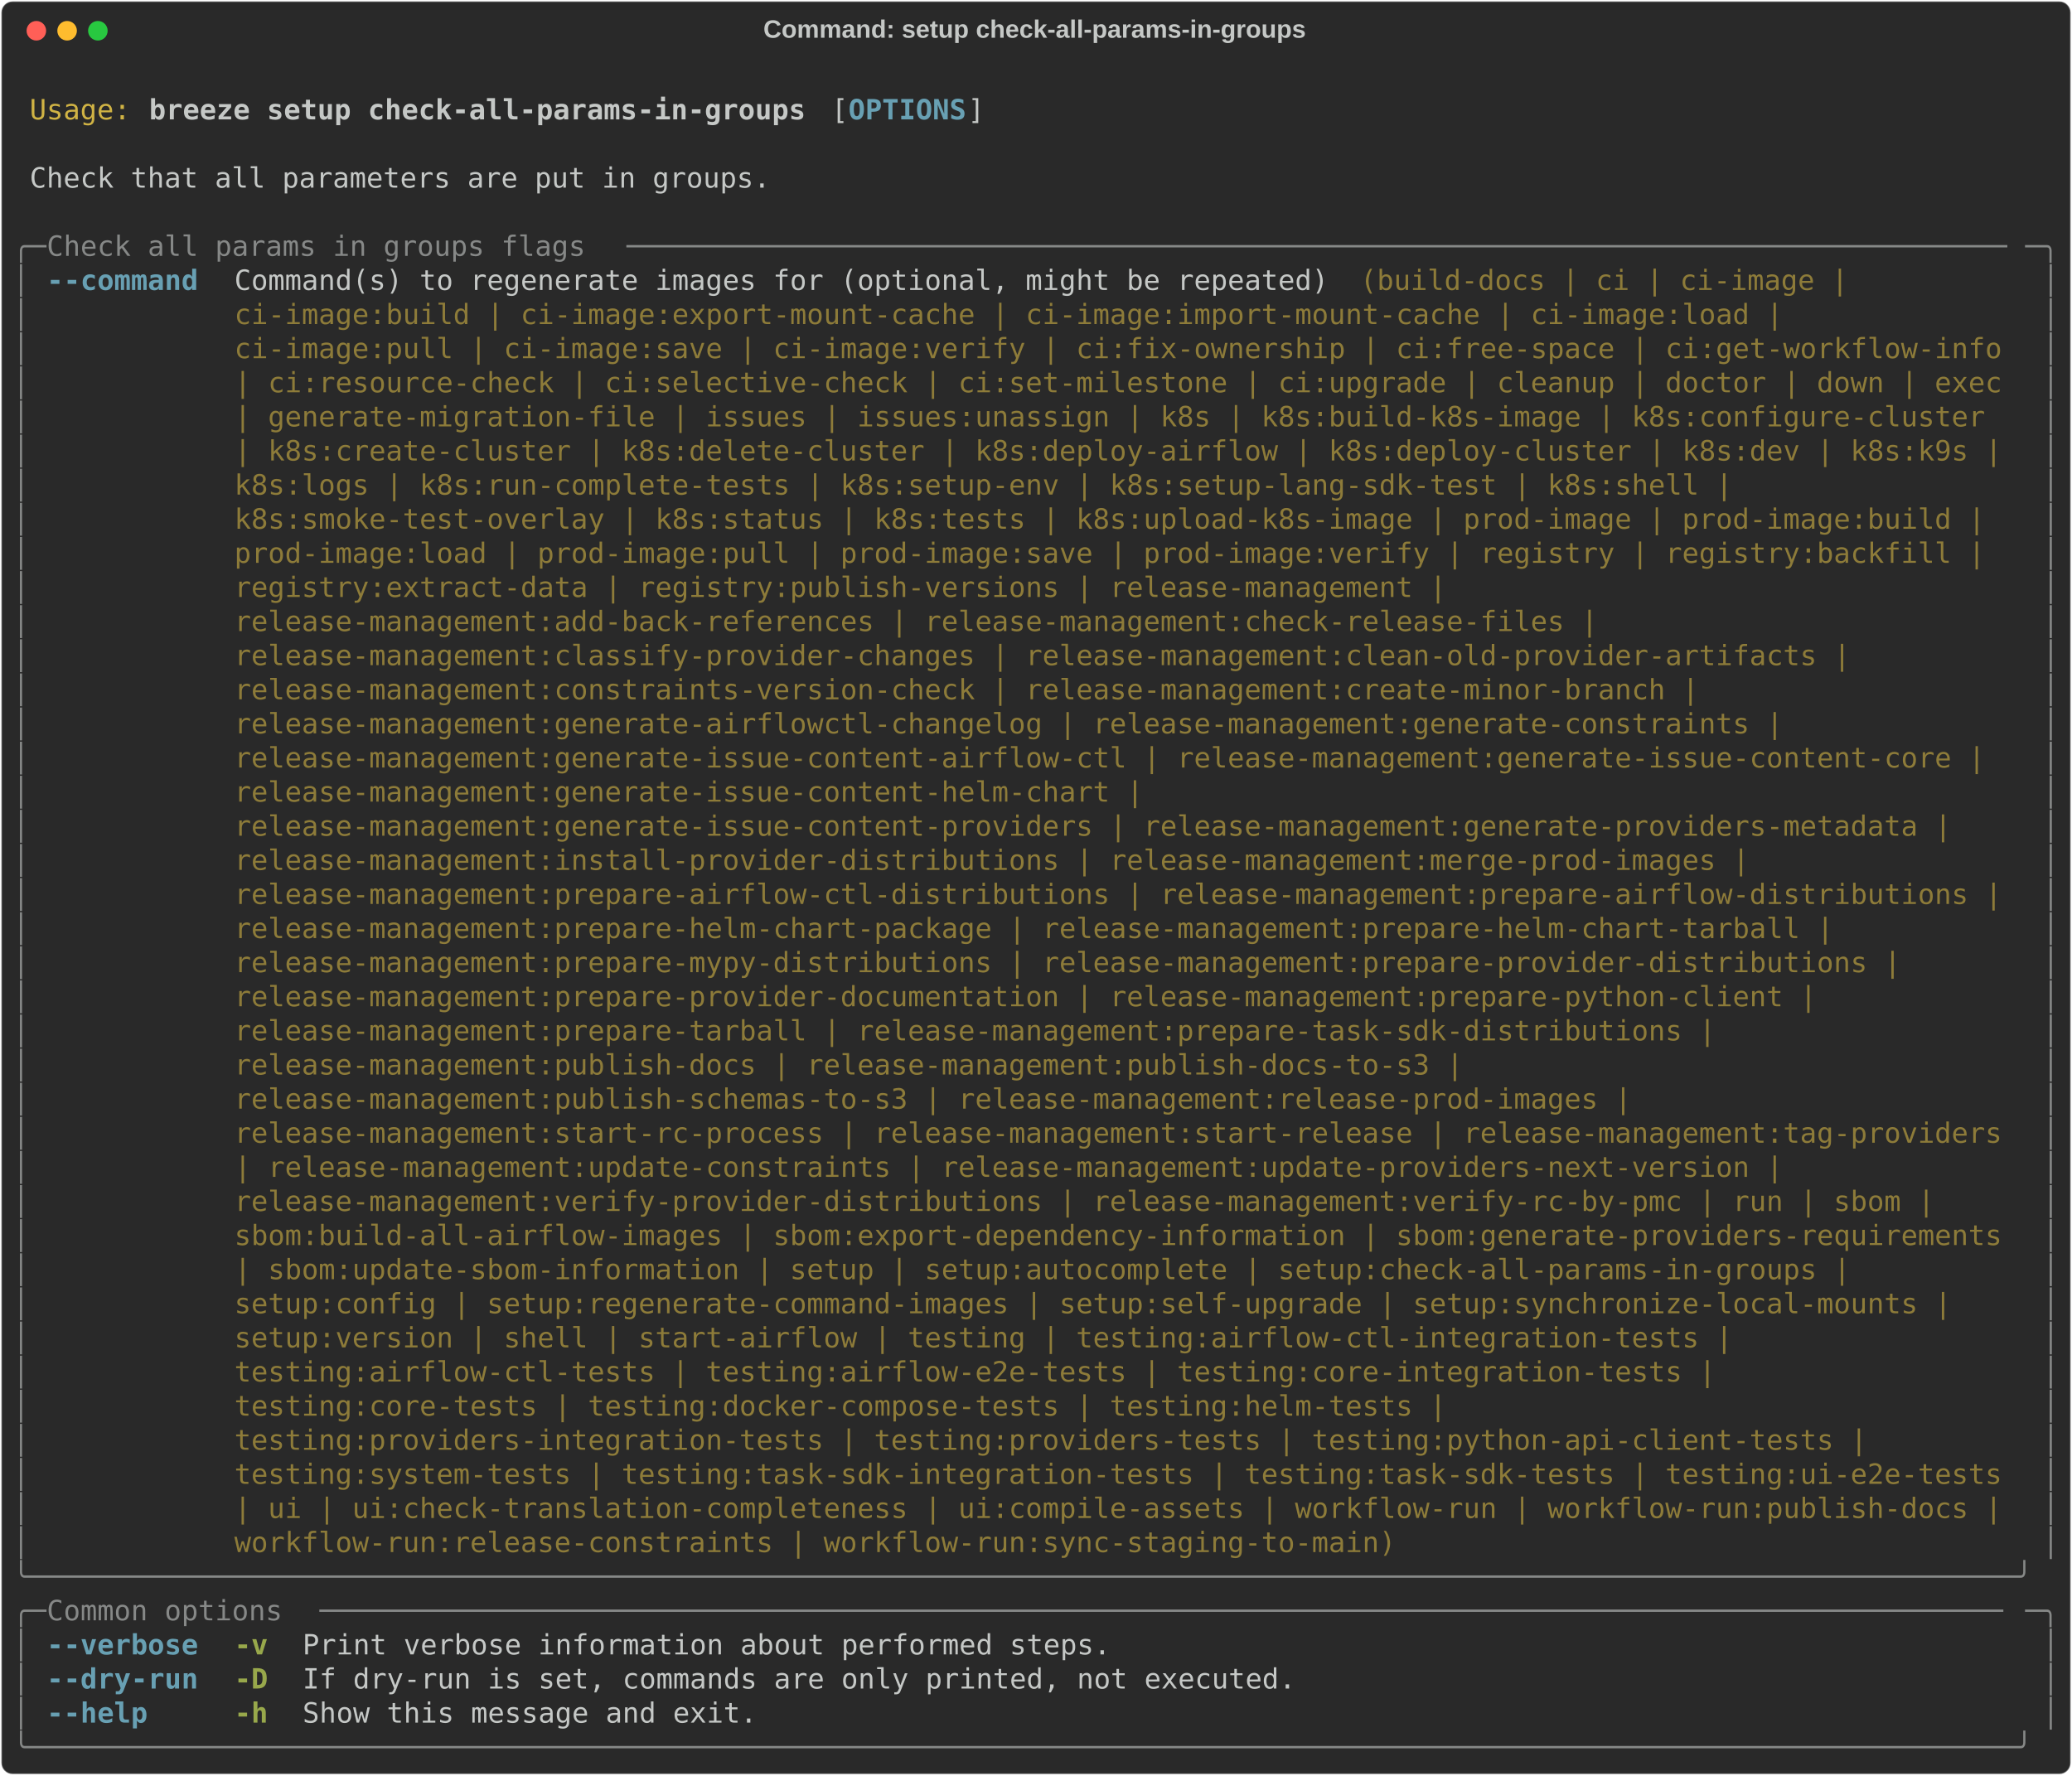
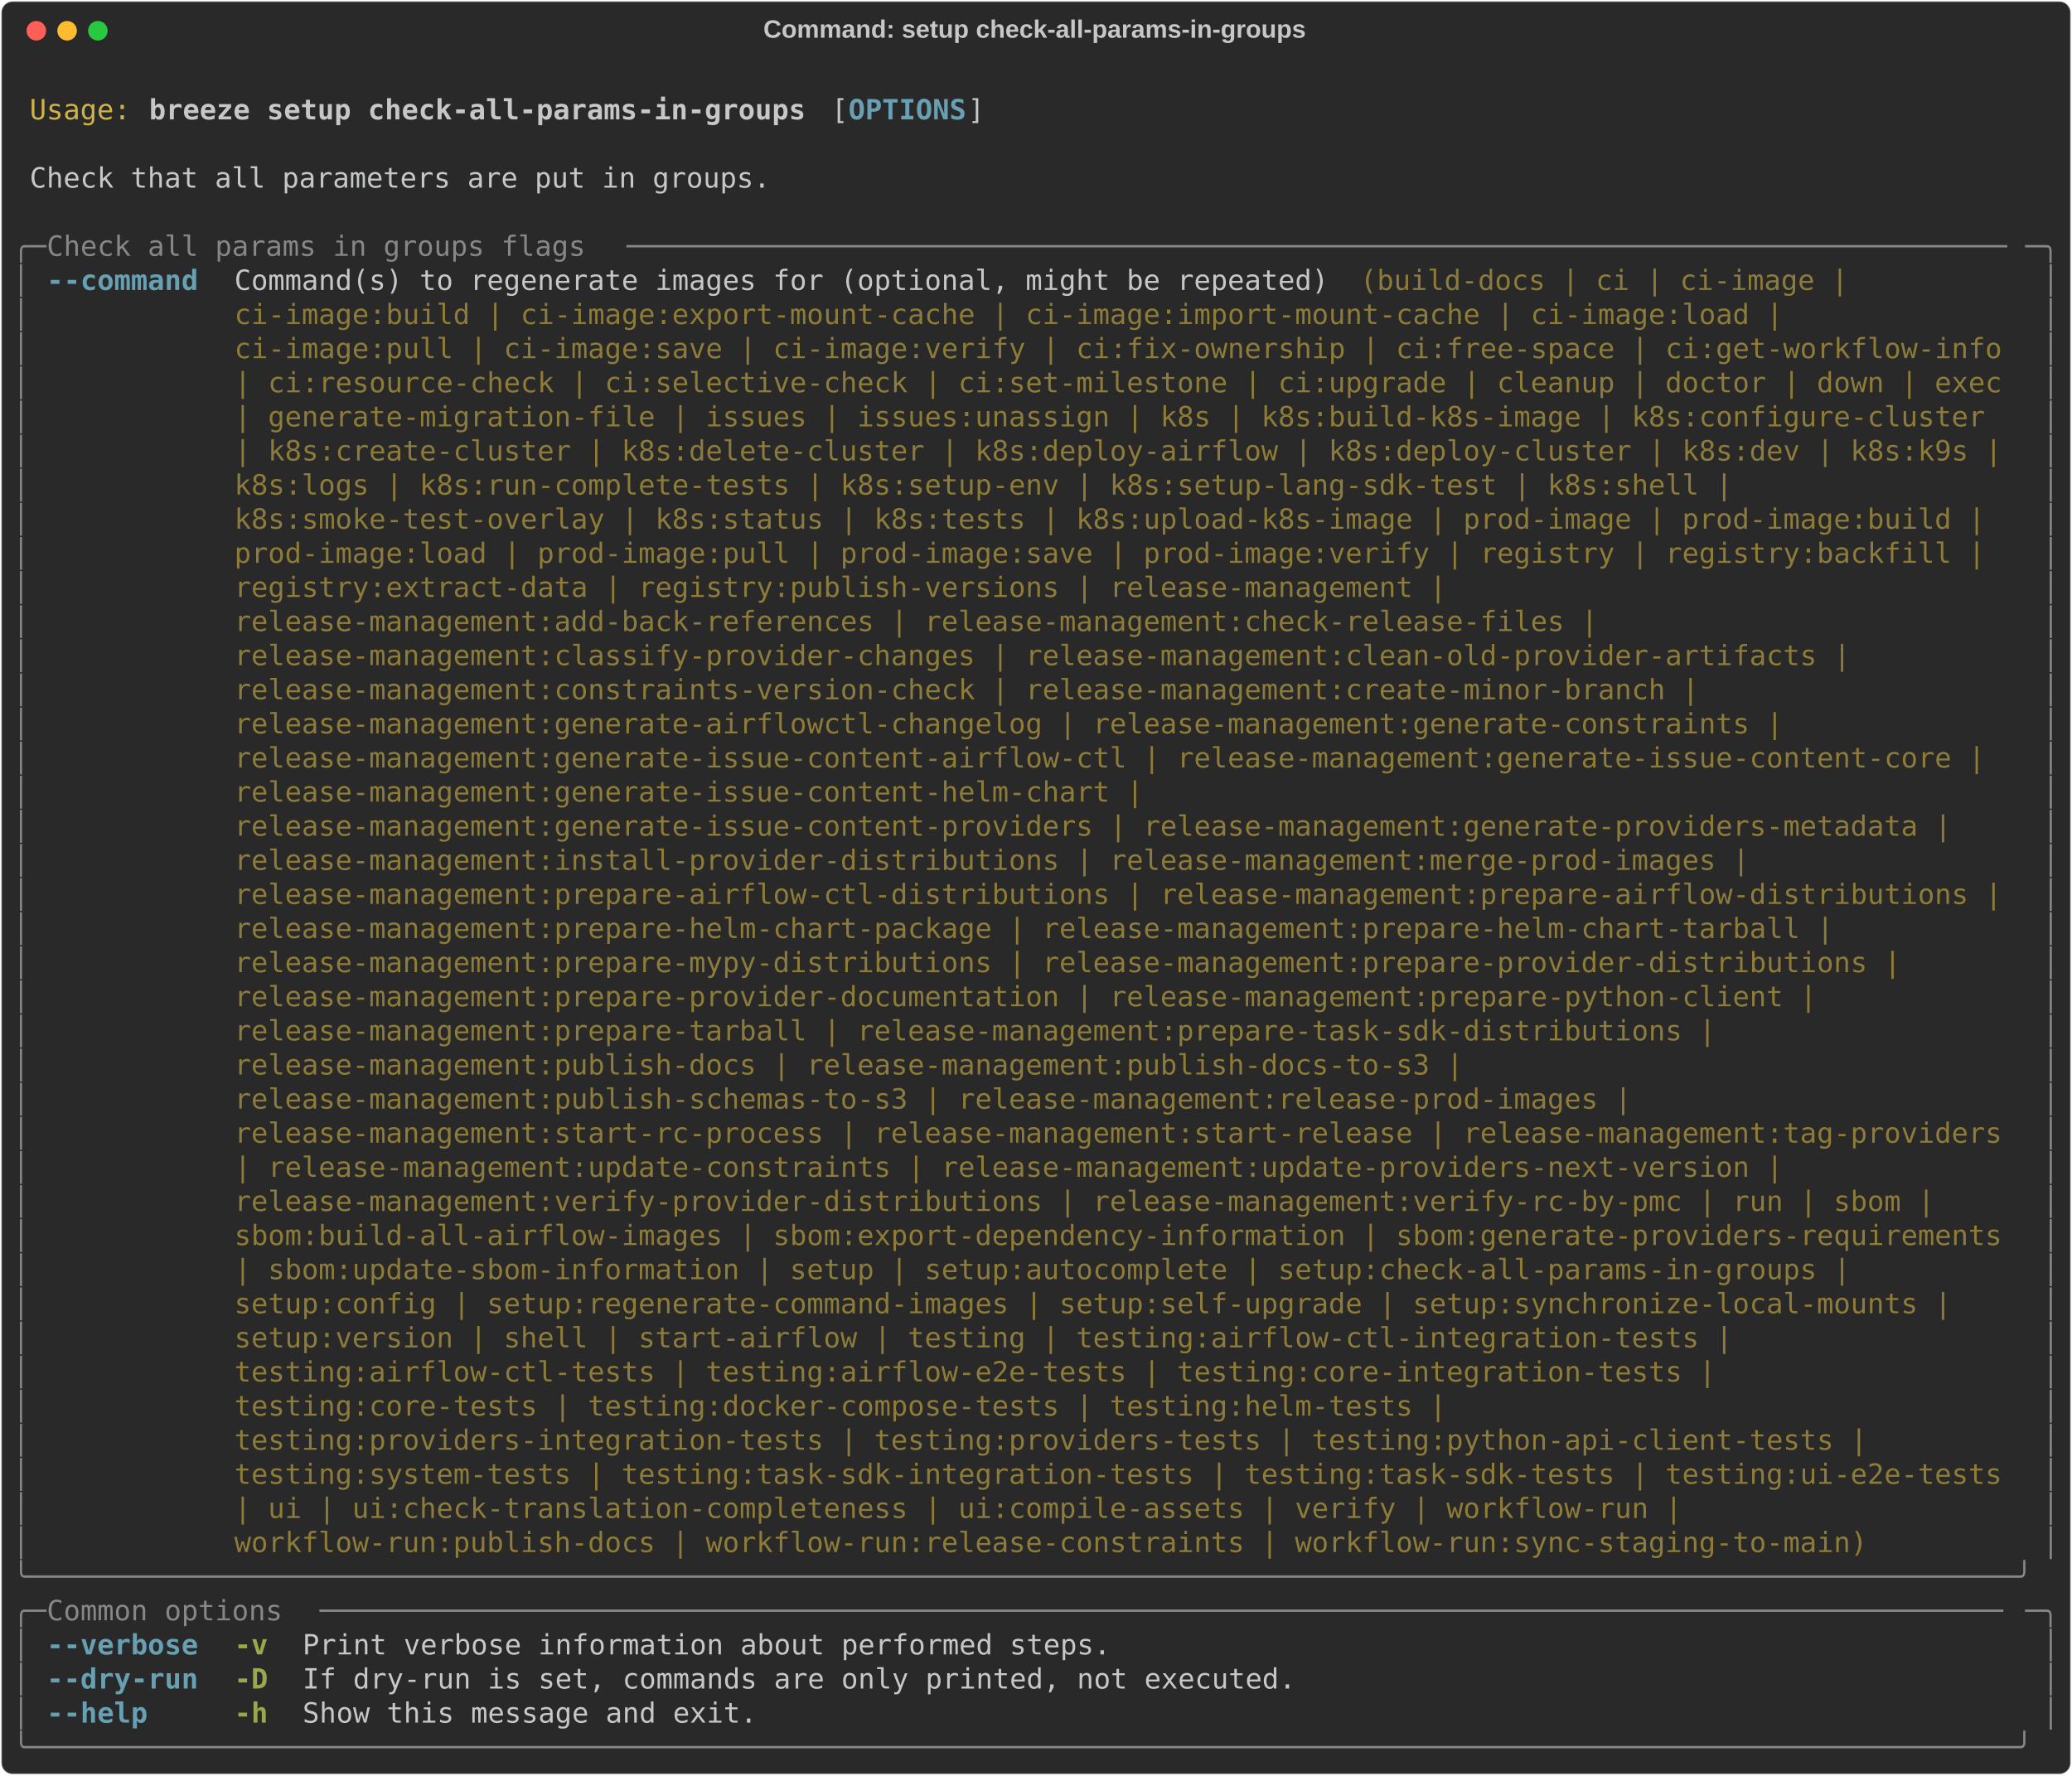
<svg xmlns="http://www.w3.org/2000/svg" class="rich-terminal" viewBox="0 0 1482 1270.0">
  <style>

    @font-face {
        font-family: "Fira Code";
        src: local("FiraCode-Regular"),
                url("https://cdnjs.cloudflare.com/ajax/libs/firacode/6.2.0/woff2/FiraCode-Regular.woff2") format("woff2"),
                url("https://cdnjs.cloudflare.com/ajax/libs/firacode/6.2.0/woff/FiraCode-Regular.woff") format("woff");
        font-style: normal;
        font-weight: 400;
    }
    @font-face {
        font-family: "Fira Code";
        src: local("FiraCode-Bold"),
                url("https://cdnjs.cloudflare.com/ajax/libs/firacode/6.2.0/woff2/FiraCode-Bold.woff2") format("woff2"),
                url("https://cdnjs.cloudflare.com/ajax/libs/firacode/6.2.0/woff/FiraCode-Bold.woff") format("woff");
        font-style: bold;
        font-weight: 700;
    }

    .breeze-setup-check-all-params-in-groups-matrix {
        font-family: Fira Code, monospace;
        font-size: 20px;
        line-height: 24.4px;
        font-variant-east-asian: full-width;
    }

    .breeze-setup-check-all-params-in-groups-title {
        font-size: 18px;
        font-weight: bold;
        font-family: arial;
    }

    .breeze-setup-check-all-params-in-groups-r1 { fill: #c5c8c6 }
.breeze-setup-check-all-params-in-groups-r2 { fill: #d0b344 }
.breeze-setup-check-all-params-in-groups-r3 { fill: #c5c8c6;font-weight: bold }
.breeze-setup-check-all-params-in-groups-r4 { fill: #68a0b3;font-weight: bold }
.breeze-setup-check-all-params-in-groups-r5 { fill: #868887 }
.breeze-setup-check-all-params-in-groups-r6 { fill: #8d7b39 }
.breeze-setup-check-all-params-in-groups-r7 { fill: #98a84b;font-weight: bold }
    </style>
  <defs>
    <clipPath id="breeze-setup-check-all-params-in-groups-clip-terminal">
      <rect x="0" y="0" width="1463.0" height="1219.0" />
    </clipPath>
    <clipPath id="breeze-setup-check-all-params-in-groups-line-0">
      <rect x="0" y="1.5" width="1464" height="24.65" />
    </clipPath>
    <clipPath id="breeze-setup-check-all-params-in-groups-line-1">
      <rect x="0" y="25.9" width="1464" height="24.65" />
    </clipPath>
    <clipPath id="breeze-setup-check-all-params-in-groups-line-2">
      <rect x="0" y="50.3" width="1464" height="24.65" />
    </clipPath>
    <clipPath id="breeze-setup-check-all-params-in-groups-line-3">
      <rect x="0" y="74.7" width="1464" height="24.65" />
    </clipPath>
    <clipPath id="breeze-setup-check-all-params-in-groups-line-4">
      <rect x="0" y="99.1" width="1464" height="24.65" />
    </clipPath>
    <clipPath id="breeze-setup-check-all-params-in-groups-line-5">
      <rect x="0" y="123.5" width="1464" height="24.65" />
    </clipPath>
    <clipPath id="breeze-setup-check-all-params-in-groups-line-6">
      <rect x="0" y="147.9" width="1464" height="24.65" />
    </clipPath>
    <clipPath id="breeze-setup-check-all-params-in-groups-line-7">
      <rect x="0" y="172.3" width="1464" height="24.65" />
    </clipPath>
    <clipPath id="breeze-setup-check-all-params-in-groups-line-8">
      <rect x="0" y="196.7" width="1464" height="24.65" />
    </clipPath>
    <clipPath id="breeze-setup-check-all-params-in-groups-line-9">
      <rect x="0" y="221.1" width="1464" height="24.65" />
    </clipPath>
    <clipPath id="breeze-setup-check-all-params-in-groups-line-10">
      <rect x="0" y="245.5" width="1464" height="24.65" />
    </clipPath>
    <clipPath id="breeze-setup-check-all-params-in-groups-line-11">
      <rect x="0" y="269.9" width="1464" height="24.65" />
    </clipPath>
    <clipPath id="breeze-setup-check-all-params-in-groups-line-12">
      <rect x="0" y="294.3" width="1464" height="24.65" />
    </clipPath>
    <clipPath id="breeze-setup-check-all-params-in-groups-line-13">
      <rect x="0" y="318.7" width="1464" height="24.65" />
    </clipPath>
    <clipPath id="breeze-setup-check-all-params-in-groups-line-14">
      <rect x="0" y="343.1" width="1464" height="24.65" />
    </clipPath>
    <clipPath id="breeze-setup-check-all-params-in-groups-line-15">
      <rect x="0" y="367.5" width="1464" height="24.65" />
    </clipPath>
    <clipPath id="breeze-setup-check-all-params-in-groups-line-16">
      <rect x="0" y="391.9" width="1464" height="24.65" />
    </clipPath>
    <clipPath id="breeze-setup-check-all-params-in-groups-line-17">
      <rect x="0" y="416.3" width="1464" height="24.65" />
    </clipPath>
    <clipPath id="breeze-setup-check-all-params-in-groups-line-18">
      <rect x="0" y="440.7" width="1464" height="24.65" />
    </clipPath>
    <clipPath id="breeze-setup-check-all-params-in-groups-line-19">
      <rect x="0" y="465.1" width="1464" height="24.65" />
    </clipPath>
    <clipPath id="breeze-setup-check-all-params-in-groups-line-20">
      <rect x="0" y="489.5" width="1464" height="24.65" />
    </clipPath>
    <clipPath id="breeze-setup-check-all-params-in-groups-line-21">
      <rect x="0" y="513.9" width="1464" height="24.65" />
    </clipPath>
    <clipPath id="breeze-setup-check-all-params-in-groups-line-22">
      <rect x="0" y="538.3" width="1464" height="24.65" />
    </clipPath>
    <clipPath id="breeze-setup-check-all-params-in-groups-line-23">
      <rect x="0" y="562.7" width="1464" height="24.65" />
    </clipPath>
    <clipPath id="breeze-setup-check-all-params-in-groups-line-24">
      <rect x="0" y="587.1" width="1464" height="24.65" />
    </clipPath>
    <clipPath id="breeze-setup-check-all-params-in-groups-line-25">
      <rect x="0" y="611.5" width="1464" height="24.65" />
    </clipPath>
    <clipPath id="breeze-setup-check-all-params-in-groups-line-26">
      <rect x="0" y="635.9" width="1464" height="24.65" />
    </clipPath>
    <clipPath id="breeze-setup-check-all-params-in-groups-line-27">
      <rect x="0" y="660.3" width="1464" height="24.65" />
    </clipPath>
    <clipPath id="breeze-setup-check-all-params-in-groups-line-28">
      <rect x="0" y="684.7" width="1464" height="24.65" />
    </clipPath>
    <clipPath id="breeze-setup-check-all-params-in-groups-line-29">
      <rect x="0" y="709.1" width="1464" height="24.65" />
    </clipPath>
    <clipPath id="breeze-setup-check-all-params-in-groups-line-30">
      <rect x="0" y="733.5" width="1464" height="24.65" />
    </clipPath>
    <clipPath id="breeze-setup-check-all-params-in-groups-line-31">
      <rect x="0" y="757.9" width="1464" height="24.65" />
    </clipPath>
    <clipPath id="breeze-setup-check-all-params-in-groups-line-32">
      <rect x="0" y="782.3" width="1464" height="24.65" />
    </clipPath>
    <clipPath id="breeze-setup-check-all-params-in-groups-line-33">
      <rect x="0" y="806.7" width="1464" height="24.65" />
    </clipPath>
    <clipPath id="breeze-setup-check-all-params-in-groups-line-34">
      <rect x="0" y="831.1" width="1464" height="24.65" />
    </clipPath>
    <clipPath id="breeze-setup-check-all-params-in-groups-line-35">
      <rect x="0" y="855.5" width="1464" height="24.65" />
    </clipPath>
    <clipPath id="breeze-setup-check-all-params-in-groups-line-36">
      <rect x="0" y="879.9" width="1464" height="24.65" />
    </clipPath>
    <clipPath id="breeze-setup-check-all-params-in-groups-line-37">
      <rect x="0" y="904.3" width="1464" height="24.65" />
    </clipPath>
    <clipPath id="breeze-setup-check-all-params-in-groups-line-38">
      <rect x="0" y="928.7" width="1464" height="24.65" />
    </clipPath>
    <clipPath id="breeze-setup-check-all-params-in-groups-line-39">
      <rect x="0" y="953.1" width="1464" height="24.65" />
    </clipPath>
    <clipPath id="breeze-setup-check-all-params-in-groups-line-40">
      <rect x="0" y="977.5" width="1464" height="24.65" />
    </clipPath>
    <clipPath id="breeze-setup-check-all-params-in-groups-line-41">
      <rect x="0" y="1001.9" width="1464" height="24.65" />
    </clipPath>
    <clipPath id="breeze-setup-check-all-params-in-groups-line-42">
      <rect x="0" y="1026.3" width="1464" height="24.65" />
    </clipPath>
    <clipPath id="breeze-setup-check-all-params-in-groups-line-43">
      <rect x="0" y="1050.7" width="1464" height="24.65" />
    </clipPath>
    <clipPath id="breeze-setup-check-all-params-in-groups-line-44">
      <rect x="0" y="1075.1" width="1464" height="24.65" />
    </clipPath>
    <clipPath id="breeze-setup-check-all-params-in-groups-line-45">
      <rect x="0" y="1099.5" width="1464" height="24.65" />
    </clipPath>
    <clipPath id="breeze-setup-check-all-params-in-groups-line-46">
      <rect x="0" y="1123.9" width="1464" height="24.65" />
    </clipPath>
    <clipPath id="breeze-setup-check-all-params-in-groups-line-47">
      <rect x="0" y="1148.3" width="1464" height="24.65" />
    </clipPath>
    <clipPath id="breeze-setup-check-all-params-in-groups-line-48">
      <rect x="0" y="1172.7" width="1464" height="24.65" />
    </clipPath>
  </defs>
  <rect fill="#292929" stroke="rgba(255,255,255,0.35)" stroke-width="1" x="1" y="1" width="1480" height="1268" rx="8" />
  <text class="breeze-setup-check-all-params-in-groups-title" fill="#c5c8c6" text-anchor="middle" x="740" y="27">Command: setup check-all-params-in-groups</text>
  <g transform="translate(26,22)">
    <circle cx="0" cy="0" r="7" fill="#ff5f57" />
    <circle cx="22" cy="0" r="7" fill="#febc2e" />
    <circle cx="44" cy="0" r="7" fill="#28c840" />
  </g>
  <g transform="translate(9, 41)" clip-path="url(#breeze-setup-check-all-params-in-groups-clip-terminal)">
    <g class="breeze-setup-check-all-params-in-groups-matrix">
      <text class="breeze-setup-check-all-params-in-groups-r1" x="1464" y="20" textLength="12.2" clip-path="url(#breeze-setup-check-all-params-in-groups-line-0)">
</text>
      <text class="breeze-setup-check-all-params-in-groups-r2" x="12.2" y="44.4" textLength="73.2" clip-path="url(#breeze-setup-check-all-params-in-groups-line-1)">Usage:</text>
      <text class="breeze-setup-check-all-params-in-groups-r3" x="97.6" y="44.4" textLength="475.8" clip-path="url(#breeze-setup-check-all-params-in-groups-line-1)">breeze setup check-all-params-in-groups</text>
      <text class="breeze-setup-check-all-params-in-groups-r1" x="585.6" y="44.4" textLength="12.2" clip-path="url(#breeze-setup-check-all-params-in-groups-line-1)">[</text>
      <text class="breeze-setup-check-all-params-in-groups-r4" x="597.8" y="44.4" textLength="85.4" clip-path="url(#breeze-setup-check-all-params-in-groups-line-1)">OPTIONS</text>
      <text class="breeze-setup-check-all-params-in-groups-r1" x="683.2" y="44.4" textLength="12.2" clip-path="url(#breeze-setup-check-all-params-in-groups-line-1)">]</text>
      <text class="breeze-setup-check-all-params-in-groups-r1" x="1464" y="44.4" textLength="12.2" clip-path="url(#breeze-setup-check-all-params-in-groups-line-1)">
</text>
      <text class="breeze-setup-check-all-params-in-groups-r1" x="1464" y="68.8" textLength="12.2" clip-path="url(#breeze-setup-check-all-params-in-groups-line-2)">
</text>
      <text class="breeze-setup-check-all-params-in-groups-r1" x="12.2" y="93.2" textLength="536.8" clip-path="url(#breeze-setup-check-all-params-in-groups-line-3)">Check that all parameters are put in groups.</text>
      <text class="breeze-setup-check-all-params-in-groups-r1" x="1464" y="93.2" textLength="12.2" clip-path="url(#breeze-setup-check-all-params-in-groups-line-3)">
</text>
      <text class="breeze-setup-check-all-params-in-groups-r1" x="1464" y="117.6" textLength="12.2" clip-path="url(#breeze-setup-check-all-params-in-groups-line-4)">
</text>
      <text class="breeze-setup-check-all-params-in-groups-r5" x="0" y="142" textLength="24.4" clip-path="url(#breeze-setup-check-all-params-in-groups-line-5)">╭─</text>
      <text class="breeze-setup-check-all-params-in-groups-r5" x="24.4" y="142" textLength="414.8" clip-path="url(#breeze-setup-check-all-params-in-groups-line-5)"> Check all params in groups flags </text>
      <text class="breeze-setup-check-all-params-in-groups-r5" x="439.2" y="142" textLength="1000.4" clip-path="url(#breeze-setup-check-all-params-in-groups-line-5)">──────────────────────────────────────────────────────────────────────────────────</text>
      <text class="breeze-setup-check-all-params-in-groups-r5" x="1439.6" y="142" textLength="24.4" clip-path="url(#breeze-setup-check-all-params-in-groups-line-5)">─╮</text>
      <text class="breeze-setup-check-all-params-in-groups-r1" x="1464" y="142" textLength="12.2" clip-path="url(#breeze-setup-check-all-params-in-groups-line-5)">
</text>
      <text class="breeze-setup-check-all-params-in-groups-r5" x="0" y="166.4" textLength="12.2" clip-path="url(#breeze-setup-check-all-params-in-groups-line-6)">│</text>
      <text class="breeze-setup-check-all-params-in-groups-r4" x="24.4" y="166.4" textLength="109.8" clip-path="url(#breeze-setup-check-all-params-in-groups-line-6)">--command</text>
      <text class="breeze-setup-check-all-params-in-groups-r1" x="158.6" y="166.4" textLength="805.2" clip-path="url(#breeze-setup-check-all-params-in-groups-line-6)">Command(s) to regenerate images for (optional, might be repeated) </text>
      <text class="breeze-setup-check-all-params-in-groups-r6" x="963.8" y="166.4" textLength="366" clip-path="url(#breeze-setup-check-all-params-in-groups-line-6)">(build-docs | ci | ci-image | </text>
      <text class="breeze-setup-check-all-params-in-groups-r5" x="1451.8" y="166.4" textLength="12.2" clip-path="url(#breeze-setup-check-all-params-in-groups-line-6)">│</text>
      <text class="breeze-setup-check-all-params-in-groups-r1" x="1464" y="166.4" textLength="12.2" clip-path="url(#breeze-setup-check-all-params-in-groups-line-6)">
</text>
      <text class="breeze-setup-check-all-params-in-groups-r5" x="0" y="190.8" textLength="12.2" clip-path="url(#breeze-setup-check-all-params-in-groups-line-7)">│</text>
      <text class="breeze-setup-check-all-params-in-groups-r6" x="158.6" y="190.8" textLength="1134.6" clip-path="url(#breeze-setup-check-all-params-in-groups-line-7)">ci-image:build | ci-image:export-mount-cache | ci-image:import-mount-cache | ci-image:load | </text>
      <text class="breeze-setup-check-all-params-in-groups-r5" x="1451.8" y="190.8" textLength="12.2" clip-path="url(#breeze-setup-check-all-params-in-groups-line-7)">│</text>
      <text class="breeze-setup-check-all-params-in-groups-r1" x="1464" y="190.8" textLength="12.2" clip-path="url(#breeze-setup-check-all-params-in-groups-line-7)">
</text>
      <text class="breeze-setup-check-all-params-in-groups-r5" x="0" y="215.2" textLength="12.2" clip-path="url(#breeze-setup-check-all-params-in-groups-line-8)">│</text>
      <text class="breeze-setup-check-all-params-in-groups-r6" x="158.6" y="215.2" textLength="1281" clip-path="url(#breeze-setup-check-all-params-in-groups-line-8)">ci-image:pull | ci-image:save | ci-image:verify | ci:fix-ownership | ci:free-space | ci:get-workflow-info</text>
      <text class="breeze-setup-check-all-params-in-groups-r5" x="1451.8" y="215.2" textLength="12.2" clip-path="url(#breeze-setup-check-all-params-in-groups-line-8)">│</text>
      <text class="breeze-setup-check-all-params-in-groups-r1" x="1464" y="215.2" textLength="12.2" clip-path="url(#breeze-setup-check-all-params-in-groups-line-8)">
</text>
      <text class="breeze-setup-check-all-params-in-groups-r5" x="0" y="239.6" textLength="12.2" clip-path="url(#breeze-setup-check-all-params-in-groups-line-9)">│</text>
      <text class="breeze-setup-check-all-params-in-groups-r6" x="158.6" y="239.6" textLength="1281" clip-path="url(#breeze-setup-check-all-params-in-groups-line-9)">| ci:resource-check | ci:selective-check | ci:set-milestone | ci:upgrade | cleanup | doctor | down | exec</text>
      <text class="breeze-setup-check-all-params-in-groups-r5" x="1451.8" y="239.6" textLength="12.2" clip-path="url(#breeze-setup-check-all-params-in-groups-line-9)">│</text>
      <text class="breeze-setup-check-all-params-in-groups-r1" x="1464" y="239.6" textLength="12.2" clip-path="url(#breeze-setup-check-all-params-in-groups-line-9)">
</text>
      <text class="breeze-setup-check-all-params-in-groups-r5" x="0" y="264" textLength="12.2" clip-path="url(#breeze-setup-check-all-params-in-groups-line-10)">│</text>
      <text class="breeze-setup-check-all-params-in-groups-r6" x="158.6" y="264" textLength="1281" clip-path="url(#breeze-setup-check-all-params-in-groups-line-10)">| generate-migration-file | issues | issues:unassign | k8s | k8s:build-k8s-image | k8s:configure-cluster </text>
      <text class="breeze-setup-check-all-params-in-groups-r5" x="1451.8" y="264" textLength="12.2" clip-path="url(#breeze-setup-check-all-params-in-groups-line-10)">│</text>
      <text class="breeze-setup-check-all-params-in-groups-r1" x="1464" y="264" textLength="12.2" clip-path="url(#breeze-setup-check-all-params-in-groups-line-10)">
</text>
      <text class="breeze-setup-check-all-params-in-groups-r5" x="0" y="288.4" textLength="12.2" clip-path="url(#breeze-setup-check-all-params-in-groups-line-11)">│</text>
      <text class="breeze-setup-check-all-params-in-groups-r6" x="158.6" y="288.4" textLength="1281" clip-path="url(#breeze-setup-check-all-params-in-groups-line-11)">| k8s:create-cluster | k8s:delete-cluster | k8s:deploy-airflow | k8s:deploy-cluster | k8s:dev | k8s:k9s |</text>
      <text class="breeze-setup-check-all-params-in-groups-r5" x="1451.8" y="288.4" textLength="12.2" clip-path="url(#breeze-setup-check-all-params-in-groups-line-11)">│</text>
      <text class="breeze-setup-check-all-params-in-groups-r1" x="1464" y="288.4" textLength="12.2" clip-path="url(#breeze-setup-check-all-params-in-groups-line-11)">
</text>
      <text class="breeze-setup-check-all-params-in-groups-r5" x="0" y="312.8" textLength="12.2" clip-path="url(#breeze-setup-check-all-params-in-groups-line-12)">│</text>
      <text class="breeze-setup-check-all-params-in-groups-r6" x="158.6" y="312.8" textLength="1098" clip-path="url(#breeze-setup-check-all-params-in-groups-line-12)">k8s:logs | k8s:run-complete-tests | k8s:setup-env | k8s:setup-lang-sdk-test | k8s:shell | </text>
      <text class="breeze-setup-check-all-params-in-groups-r5" x="1451.8" y="312.8" textLength="12.2" clip-path="url(#breeze-setup-check-all-params-in-groups-line-12)">│</text>
      <text class="breeze-setup-check-all-params-in-groups-r1" x="1464" y="312.8" textLength="12.2" clip-path="url(#breeze-setup-check-all-params-in-groups-line-12)">
</text>
      <text class="breeze-setup-check-all-params-in-groups-r5" x="0" y="337.2" textLength="12.2" clip-path="url(#breeze-setup-check-all-params-in-groups-line-13)">│</text>
      <text class="breeze-setup-check-all-params-in-groups-r6" x="158.6" y="337.2" textLength="1281" clip-path="url(#breeze-setup-check-all-params-in-groups-line-13)">k8s:smoke-test-overlay | k8s:status | k8s:tests | k8s:upload-k8s-image | prod-image | prod-image:build | </text>
      <text class="breeze-setup-check-all-params-in-groups-r5" x="1451.8" y="337.2" textLength="12.2" clip-path="url(#breeze-setup-check-all-params-in-groups-line-13)">│</text>
      <text class="breeze-setup-check-all-params-in-groups-r1" x="1464" y="337.2" textLength="12.2" clip-path="url(#breeze-setup-check-all-params-in-groups-line-13)">
</text>
      <text class="breeze-setup-check-all-params-in-groups-r5" x="0" y="361.6" textLength="12.2" clip-path="url(#breeze-setup-check-all-params-in-groups-line-14)">│</text>
      <text class="breeze-setup-check-all-params-in-groups-r6" x="158.6" y="361.6" textLength="1281" clip-path="url(#breeze-setup-check-all-params-in-groups-line-14)">prod-image:load | prod-image:pull | prod-image:save | prod-image:verify | registry | registry:backfill | </text>
      <text class="breeze-setup-check-all-params-in-groups-r5" x="1451.8" y="361.6" textLength="12.2" clip-path="url(#breeze-setup-check-all-params-in-groups-line-14)">│</text>
      <text class="breeze-setup-check-all-params-in-groups-r1" x="1464" y="361.6" textLength="12.2" clip-path="url(#breeze-setup-check-all-params-in-groups-line-14)">
</text>
      <text class="breeze-setup-check-all-params-in-groups-r5" x="0" y="386" textLength="12.2" clip-path="url(#breeze-setup-check-all-params-in-groups-line-15)">│</text>
      <text class="breeze-setup-check-all-params-in-groups-r6" x="158.6" y="386" textLength="890.6" clip-path="url(#breeze-setup-check-all-params-in-groups-line-15)">registry:extract-data | registry:publish-versions | release-management | </text>
      <text class="breeze-setup-check-all-params-in-groups-r5" x="1451.8" y="386" textLength="12.2" clip-path="url(#breeze-setup-check-all-params-in-groups-line-15)">│</text>
      <text class="breeze-setup-check-all-params-in-groups-r1" x="1464" y="386" textLength="12.2" clip-path="url(#breeze-setup-check-all-params-in-groups-line-15)">
</text>
      <text class="breeze-setup-check-all-params-in-groups-r5" x="0" y="410.4" textLength="12.2" clip-path="url(#breeze-setup-check-all-params-in-groups-line-16)">│</text>
      <text class="breeze-setup-check-all-params-in-groups-r6" x="158.6" y="410.4" textLength="1000.4" clip-path="url(#breeze-setup-check-all-params-in-groups-line-16)">release-management:add-back-references | release-management:check-release-files | </text>
      <text class="breeze-setup-check-all-params-in-groups-r5" x="1451.8" y="410.4" textLength="12.2" clip-path="url(#breeze-setup-check-all-params-in-groups-line-16)">│</text>
      <text class="breeze-setup-check-all-params-in-groups-r1" x="1464" y="410.4" textLength="12.2" clip-path="url(#breeze-setup-check-all-params-in-groups-line-16)">
</text>
      <text class="breeze-setup-check-all-params-in-groups-r5" x="0" y="434.8" textLength="12.2" clip-path="url(#breeze-setup-check-all-params-in-groups-line-17)">│</text>
      <text class="breeze-setup-check-all-params-in-groups-r6" x="158.6" y="434.8" textLength="1183.4" clip-path="url(#breeze-setup-check-all-params-in-groups-line-17)">release-management:classify-provider-changes | release-management:clean-old-provider-artifacts | </text>
      <text class="breeze-setup-check-all-params-in-groups-r5" x="1451.8" y="434.8" textLength="12.2" clip-path="url(#breeze-setup-check-all-params-in-groups-line-17)">│</text>
      <text class="breeze-setup-check-all-params-in-groups-r1" x="1464" y="434.8" textLength="12.2" clip-path="url(#breeze-setup-check-all-params-in-groups-line-17)">
</text>
      <text class="breeze-setup-check-all-params-in-groups-r5" x="0" y="459.2" textLength="12.2" clip-path="url(#breeze-setup-check-all-params-in-groups-line-18)">│</text>
      <text class="breeze-setup-check-all-params-in-groups-r6" x="158.6" y="459.2" textLength="1073.6" clip-path="url(#breeze-setup-check-all-params-in-groups-line-18)">release-management:constraints-version-check | release-management:create-minor-branch | </text>
      <text class="breeze-setup-check-all-params-in-groups-r5" x="1451.8" y="459.2" textLength="12.2" clip-path="url(#breeze-setup-check-all-params-in-groups-line-18)">│</text>
      <text class="breeze-setup-check-all-params-in-groups-r1" x="1464" y="459.2" textLength="12.2" clip-path="url(#breeze-setup-check-all-params-in-groups-line-18)">
</text>
      <text class="breeze-setup-check-all-params-in-groups-r5" x="0" y="483.6" textLength="12.2" clip-path="url(#breeze-setup-check-all-params-in-groups-line-19)">│</text>
      <text class="breeze-setup-check-all-params-in-groups-r6" x="158.6" y="483.6" textLength="1134.6" clip-path="url(#breeze-setup-check-all-params-in-groups-line-19)">release-management:generate-airflowctl-changelog | release-management:generate-constraints | </text>
      <text class="breeze-setup-check-all-params-in-groups-r5" x="1451.8" y="483.6" textLength="12.2" clip-path="url(#breeze-setup-check-all-params-in-groups-line-19)">│</text>
      <text class="breeze-setup-check-all-params-in-groups-r1" x="1464" y="483.6" textLength="12.2" clip-path="url(#breeze-setup-check-all-params-in-groups-line-19)">
</text>
      <text class="breeze-setup-check-all-params-in-groups-r5" x="0" y="508" textLength="12.2" clip-path="url(#breeze-setup-check-all-params-in-groups-line-20)">│</text>
      <text class="breeze-setup-check-all-params-in-groups-r6" x="158.6" y="508" textLength="1281" clip-path="url(#breeze-setup-check-all-params-in-groups-line-20)">release-management:generate-issue-content-airflow-ctl | release-management:generate-issue-content-core | </text>
      <text class="breeze-setup-check-all-params-in-groups-r5" x="1451.8" y="508" textLength="12.2" clip-path="url(#breeze-setup-check-all-params-in-groups-line-20)">│</text>
      <text class="breeze-setup-check-all-params-in-groups-r1" x="1464" y="508" textLength="12.2" clip-path="url(#breeze-setup-check-all-params-in-groups-line-20)">
</text>
      <text class="breeze-setup-check-all-params-in-groups-r5" x="0" y="532.4" textLength="12.2" clip-path="url(#breeze-setup-check-all-params-in-groups-line-21)">│</text>
      <text class="breeze-setup-check-all-params-in-groups-r6" x="158.6" y="532.4" textLength="671" clip-path="url(#breeze-setup-check-all-params-in-groups-line-21)">release-management:generate-issue-content-helm-chart | </text>
      <text class="breeze-setup-check-all-params-in-groups-r5" x="1451.8" y="532.4" textLength="12.2" clip-path="url(#breeze-setup-check-all-params-in-groups-line-21)">│</text>
      <text class="breeze-setup-check-all-params-in-groups-r1" x="1464" y="532.4" textLength="12.2" clip-path="url(#breeze-setup-check-all-params-in-groups-line-21)">
</text>
      <text class="breeze-setup-check-all-params-in-groups-r5" x="0" y="556.8" textLength="12.2" clip-path="url(#breeze-setup-check-all-params-in-groups-line-22)">│</text>
      <text class="breeze-setup-check-all-params-in-groups-r6" x="158.6" y="556.8" textLength="1256.6" clip-path="url(#breeze-setup-check-all-params-in-groups-line-22)">release-management:generate-issue-content-providers | release-management:generate-providers-metadata | </text>
      <text class="breeze-setup-check-all-params-in-groups-r5" x="1451.8" y="556.8" textLength="12.2" clip-path="url(#breeze-setup-check-all-params-in-groups-line-22)">│</text>
      <text class="breeze-setup-check-all-params-in-groups-r1" x="1464" y="556.8" textLength="12.2" clip-path="url(#breeze-setup-check-all-params-in-groups-line-22)">
</text>
      <text class="breeze-setup-check-all-params-in-groups-r5" x="0" y="581.2" textLength="12.2" clip-path="url(#breeze-setup-check-all-params-in-groups-line-23)">│</text>
      <text class="breeze-setup-check-all-params-in-groups-r6" x="158.6" y="581.2" textLength="1110.2" clip-path="url(#breeze-setup-check-all-params-in-groups-line-23)">release-management:install-provider-distributions | release-management:merge-prod-images | </text>
      <text class="breeze-setup-check-all-params-in-groups-r5" x="1451.8" y="581.2" textLength="12.2" clip-path="url(#breeze-setup-check-all-params-in-groups-line-23)">│</text>
      <text class="breeze-setup-check-all-params-in-groups-r1" x="1464" y="581.2" textLength="12.2" clip-path="url(#breeze-setup-check-all-params-in-groups-line-23)">
</text>
      <text class="breeze-setup-check-all-params-in-groups-r5" x="0" y="605.6" textLength="12.2" clip-path="url(#breeze-setup-check-all-params-in-groups-line-24)">│</text>
      <text class="breeze-setup-check-all-params-in-groups-r6" x="158.6" y="605.6" textLength="1281" clip-path="url(#breeze-setup-check-all-params-in-groups-line-24)">release-management:prepare-airflow-ctl-distributions | release-management:prepare-airflow-distributions |</text>
      <text class="breeze-setup-check-all-params-in-groups-r5" x="1451.8" y="605.6" textLength="12.2" clip-path="url(#breeze-setup-check-all-params-in-groups-line-24)">│</text>
      <text class="breeze-setup-check-all-params-in-groups-r1" x="1464" y="605.6" textLength="12.2" clip-path="url(#breeze-setup-check-all-params-in-groups-line-24)">
</text>
      <text class="breeze-setup-check-all-params-in-groups-r5" x="0" y="630" textLength="12.2" clip-path="url(#breeze-setup-check-all-params-in-groups-line-25)">│</text>
      <text class="breeze-setup-check-all-params-in-groups-r6" x="158.6" y="630" textLength="1171.2" clip-path="url(#breeze-setup-check-all-params-in-groups-line-25)">release-management:prepare-helm-chart-package | release-management:prepare-helm-chart-tarball | </text>
      <text class="breeze-setup-check-all-params-in-groups-r5" x="1451.8" y="630" textLength="12.2" clip-path="url(#breeze-setup-check-all-params-in-groups-line-25)">│</text>
      <text class="breeze-setup-check-all-params-in-groups-r1" x="1464" y="630" textLength="12.2" clip-path="url(#breeze-setup-check-all-params-in-groups-line-25)">
</text>
      <text class="breeze-setup-check-all-params-in-groups-r5" x="0" y="654.4" textLength="12.2" clip-path="url(#breeze-setup-check-all-params-in-groups-line-26)">│</text>
      <text class="breeze-setup-check-all-params-in-groups-r6" x="158.6" y="654.4" textLength="1220" clip-path="url(#breeze-setup-check-all-params-in-groups-line-26)">release-management:prepare-mypy-distributions | release-management:prepare-provider-distributions | </text>
      <text class="breeze-setup-check-all-params-in-groups-r5" x="1451.8" y="654.4" textLength="12.2" clip-path="url(#breeze-setup-check-all-params-in-groups-line-26)">│</text>
      <text class="breeze-setup-check-all-params-in-groups-r1" x="1464" y="654.4" textLength="12.2" clip-path="url(#breeze-setup-check-all-params-in-groups-line-26)">
</text>
      <text class="breeze-setup-check-all-params-in-groups-r5" x="0" y="678.8" textLength="12.2" clip-path="url(#breeze-setup-check-all-params-in-groups-line-27)">│</text>
      <text class="breeze-setup-check-all-params-in-groups-r6" x="158.6" y="678.8" textLength="1159" clip-path="url(#breeze-setup-check-all-params-in-groups-line-27)">release-management:prepare-provider-documentation | release-management:prepare-python-client | </text>
      <text class="breeze-setup-check-all-params-in-groups-r5" x="1451.8" y="678.8" textLength="12.2" clip-path="url(#breeze-setup-check-all-params-in-groups-line-27)">│</text>
      <text class="breeze-setup-check-all-params-in-groups-r1" x="1464" y="678.8" textLength="12.2" clip-path="url(#breeze-setup-check-all-params-in-groups-line-27)">
</text>
      <text class="breeze-setup-check-all-params-in-groups-r5" x="0" y="703.2" textLength="12.2" clip-path="url(#breeze-setup-check-all-params-in-groups-line-28)">│</text>
      <text class="breeze-setup-check-all-params-in-groups-r6" x="158.6" y="703.2" textLength="1085.8" clip-path="url(#breeze-setup-check-all-params-in-groups-line-28)">release-management:prepare-tarball | release-management:prepare-task-sdk-distributions | </text>
      <text class="breeze-setup-check-all-params-in-groups-r5" x="1451.8" y="703.2" textLength="12.2" clip-path="url(#breeze-setup-check-all-params-in-groups-line-28)">│</text>
      <text class="breeze-setup-check-all-params-in-groups-r1" x="1464" y="703.2" textLength="12.2" clip-path="url(#breeze-setup-check-all-params-in-groups-line-28)">
</text>
      <text class="breeze-setup-check-all-params-in-groups-r5" x="0" y="727.6" textLength="12.2" clip-path="url(#breeze-setup-check-all-params-in-groups-line-29)">│</text>
      <text class="breeze-setup-check-all-params-in-groups-r6" x="158.6" y="727.6" textLength="902.8" clip-path="url(#breeze-setup-check-all-params-in-groups-line-29)">release-management:publish-docs | release-management:publish-docs-to-s3 | </text>
      <text class="breeze-setup-check-all-params-in-groups-r5" x="1451.8" y="727.6" textLength="12.2" clip-path="url(#breeze-setup-check-all-params-in-groups-line-29)">│</text>
      <text class="breeze-setup-check-all-params-in-groups-r1" x="1464" y="727.6" textLength="12.2" clip-path="url(#breeze-setup-check-all-params-in-groups-line-29)">
</text>
      <text class="breeze-setup-check-all-params-in-groups-r5" x="0" y="752" textLength="12.2" clip-path="url(#breeze-setup-check-all-params-in-groups-line-30)">│</text>
      <text class="breeze-setup-check-all-params-in-groups-r6" x="158.6" y="752" textLength="1024.8" clip-path="url(#breeze-setup-check-all-params-in-groups-line-30)">release-management:publish-schemas-to-s3 | release-management:release-prod-images | </text>
      <text class="breeze-setup-check-all-params-in-groups-r5" x="1451.8" y="752" textLength="12.2" clip-path="url(#breeze-setup-check-all-params-in-groups-line-30)">│</text>
      <text class="breeze-setup-check-all-params-in-groups-r1" x="1464" y="752" textLength="12.2" clip-path="url(#breeze-setup-check-all-params-in-groups-line-30)">
</text>
      <text class="breeze-setup-check-all-params-in-groups-r5" x="0" y="776.4" textLength="12.2" clip-path="url(#breeze-setup-check-all-params-in-groups-line-31)">│</text>
      <text class="breeze-setup-check-all-params-in-groups-r6" x="158.6" y="776.4" textLength="1281" clip-path="url(#breeze-setup-check-all-params-in-groups-line-31)">release-management:start-rc-process | release-management:start-release | release-management:tag-providers</text>
      <text class="breeze-setup-check-all-params-in-groups-r5" x="1451.8" y="776.4" textLength="12.2" clip-path="url(#breeze-setup-check-all-params-in-groups-line-31)">│</text>
      <text class="breeze-setup-check-all-params-in-groups-r1" x="1464" y="776.4" textLength="12.2" clip-path="url(#breeze-setup-check-all-params-in-groups-line-31)">
</text>
      <text class="breeze-setup-check-all-params-in-groups-r5" x="0" y="800.8" textLength="12.2" clip-path="url(#breeze-setup-check-all-params-in-groups-line-32)">│</text>
      <text class="breeze-setup-check-all-params-in-groups-r6" x="158.6" y="800.8" textLength="1134.6" clip-path="url(#breeze-setup-check-all-params-in-groups-line-32)">| release-management:update-constraints | release-management:update-providers-next-version | </text>
      <text class="breeze-setup-check-all-params-in-groups-r5" x="1451.8" y="800.8" textLength="12.2" clip-path="url(#breeze-setup-check-all-params-in-groups-line-32)">│</text>
      <text class="breeze-setup-check-all-params-in-groups-r1" x="1464" y="800.8" textLength="12.2" clip-path="url(#breeze-setup-check-all-params-in-groups-line-32)">
</text>
      <text class="breeze-setup-check-all-params-in-groups-r5" x="0" y="825.2" textLength="12.2" clip-path="url(#breeze-setup-check-all-params-in-groups-line-33)">│</text>
      <text class="breeze-setup-check-all-params-in-groups-r6" x="158.6" y="825.2" textLength="1244.4" clip-path="url(#breeze-setup-check-all-params-in-groups-line-33)">release-management:verify-provider-distributions | release-management:verify-rc-by-pmc | run | sbom | </text>
      <text class="breeze-setup-check-all-params-in-groups-r5" x="1451.8" y="825.2" textLength="12.2" clip-path="url(#breeze-setup-check-all-params-in-groups-line-33)">│</text>
      <text class="breeze-setup-check-all-params-in-groups-r1" x="1464" y="825.2" textLength="12.2" clip-path="url(#breeze-setup-check-all-params-in-groups-line-33)">
</text>
      <text class="breeze-setup-check-all-params-in-groups-r5" x="0" y="849.6" textLength="12.2" clip-path="url(#breeze-setup-check-all-params-in-groups-line-34)">│</text>
      <text class="breeze-setup-check-all-params-in-groups-r6" x="158.6" y="849.6" textLength="1281" clip-path="url(#breeze-setup-check-all-params-in-groups-line-34)">sbom:build-all-airflow-images | sbom:export-dependency-information | sbom:generate-providers-requirements</text>
      <text class="breeze-setup-check-all-params-in-groups-r5" x="1451.8" y="849.6" textLength="12.2" clip-path="url(#breeze-setup-check-all-params-in-groups-line-34)">│</text>
      <text class="breeze-setup-check-all-params-in-groups-r1" x="1464" y="849.6" textLength="12.2" clip-path="url(#breeze-setup-check-all-params-in-groups-line-34)">
</text>
      <text class="breeze-setup-check-all-params-in-groups-r5" x="0" y="874" textLength="12.2" clip-path="url(#breeze-setup-check-all-params-in-groups-line-35)">│</text>
      <text class="breeze-setup-check-all-params-in-groups-r6" x="158.6" y="874" textLength="1183.4" clip-path="url(#breeze-setup-check-all-params-in-groups-line-35)">| sbom:update-sbom-information | setup | setup:autocomplete | setup:check-all-params-in-groups | </text>
      <text class="breeze-setup-check-all-params-in-groups-r5" x="1451.8" y="874" textLength="12.2" clip-path="url(#breeze-setup-check-all-params-in-groups-line-35)">│</text>
      <text class="breeze-setup-check-all-params-in-groups-r1" x="1464" y="874" textLength="12.2" clip-path="url(#breeze-setup-check-all-params-in-groups-line-35)">
</text>
      <text class="breeze-setup-check-all-params-in-groups-r5" x="0" y="898.4" textLength="12.2" clip-path="url(#breeze-setup-check-all-params-in-groups-line-36)">│</text>
      <text class="breeze-setup-check-all-params-in-groups-r6" x="158.6" y="898.4" textLength="1256.6" clip-path="url(#breeze-setup-check-all-params-in-groups-line-36)">setup:config | setup:regenerate-command-images | setup:self-upgrade | setup:synchronize-local-mounts | </text>
      <text class="breeze-setup-check-all-params-in-groups-r5" x="1451.8" y="898.4" textLength="12.2" clip-path="url(#breeze-setup-check-all-params-in-groups-line-36)">│</text>
      <text class="breeze-setup-check-all-params-in-groups-r1" x="1464" y="898.4" textLength="12.2" clip-path="url(#breeze-setup-check-all-params-in-groups-line-36)">
</text>
      <text class="breeze-setup-check-all-params-in-groups-r5" x="0" y="922.8" textLength="12.2" clip-path="url(#breeze-setup-check-all-params-in-groups-line-37)">│</text>
      <text class="breeze-setup-check-all-params-in-groups-r6" x="158.6" y="922.8" textLength="1098" clip-path="url(#breeze-setup-check-all-params-in-groups-line-37)">setup:version | shell | start-airflow | testing | testing:airflow-ctl-integration-tests | </text>
      <text class="breeze-setup-check-all-params-in-groups-r5" x="1451.8" y="922.8" textLength="12.2" clip-path="url(#breeze-setup-check-all-params-in-groups-line-37)">│</text>
      <text class="breeze-setup-check-all-params-in-groups-r1" x="1464" y="922.8" textLength="12.2" clip-path="url(#breeze-setup-check-all-params-in-groups-line-37)">
</text>
      <text class="breeze-setup-check-all-params-in-groups-r5" x="0" y="947.2" textLength="12.2" clip-path="url(#breeze-setup-check-all-params-in-groups-line-38)">│</text>
      <text class="breeze-setup-check-all-params-in-groups-r6" x="158.6" y="947.2" textLength="1085.8" clip-path="url(#breeze-setup-check-all-params-in-groups-line-38)">testing:airflow-ctl-tests | testing:airflow-e2e-tests | testing:core-integration-tests | </text>
      <text class="breeze-setup-check-all-params-in-groups-r5" x="1451.8" y="947.2" textLength="12.2" clip-path="url(#breeze-setup-check-all-params-in-groups-line-38)">│</text>
      <text class="breeze-setup-check-all-params-in-groups-r1" x="1464" y="947.2" textLength="12.2" clip-path="url(#breeze-setup-check-all-params-in-groups-line-38)">
</text>
      <text class="breeze-setup-check-all-params-in-groups-r5" x="0" y="971.6" textLength="12.2" clip-path="url(#breeze-setup-check-all-params-in-groups-line-39)">│</text>
      <text class="breeze-setup-check-all-params-in-groups-r6" x="158.6" y="971.6" textLength="890.6" clip-path="url(#breeze-setup-check-all-params-in-groups-line-39)">testing:core-tests | testing:docker-compose-tests | testing:helm-tests | </text>
      <text class="breeze-setup-check-all-params-in-groups-r5" x="1451.8" y="971.6" textLength="12.2" clip-path="url(#breeze-setup-check-all-params-in-groups-line-39)">│</text>
      <text class="breeze-setup-check-all-params-in-groups-r1" x="1464" y="971.6" textLength="12.2" clip-path="url(#breeze-setup-check-all-params-in-groups-line-39)">
</text>
      <text class="breeze-setup-check-all-params-in-groups-r5" x="0" y="996" textLength="12.2" clip-path="url(#breeze-setup-check-all-params-in-groups-line-40)">│</text>
      <text class="breeze-setup-check-all-params-in-groups-r6" x="158.6" y="996" textLength="1195.6" clip-path="url(#breeze-setup-check-all-params-in-groups-line-40)">testing:providers-integration-tests | testing:providers-tests | testing:python-api-client-tests | </text>
      <text class="breeze-setup-check-all-params-in-groups-r5" x="1451.8" y="996" textLength="12.2" clip-path="url(#breeze-setup-check-all-params-in-groups-line-40)">│</text>
      <text class="breeze-setup-check-all-params-in-groups-r1" x="1464" y="996" textLength="12.2" clip-path="url(#breeze-setup-check-all-params-in-groups-line-40)">
</text>
      <text class="breeze-setup-check-all-params-in-groups-r5" x="0" y="1020.4" textLength="12.2" clip-path="url(#breeze-setup-check-all-params-in-groups-line-41)">│</text>
      <text class="breeze-setup-check-all-params-in-groups-r6" x="158.6" y="1020.4" textLength="1281" clip-path="url(#breeze-setup-check-all-params-in-groups-line-41)">testing:system-tests | testing:task-sdk-integration-tests | testing:task-sdk-tests | testing:ui-e2e-tests</text>
      <text class="breeze-setup-check-all-params-in-groups-r5" x="1451.8" y="1020.4" textLength="12.2" clip-path="url(#breeze-setup-check-all-params-in-groups-line-41)">│</text>
      <text class="breeze-setup-check-all-params-in-groups-r1" x="1464" y="1020.4" textLength="12.2" clip-path="url(#breeze-setup-check-all-params-in-groups-line-41)">
</text>
      <text class="breeze-setup-check-all-params-in-groups-r5" x="0" y="1044.8" textLength="12.2" clip-path="url(#breeze-setup-check-all-params-in-groups-line-42)">│</text>
-       <text class="breeze-setup-check-all-params-in-groups-r6" x="158.6" y="1044.8" textLength="1281" clip-path="url(#breeze-setup-check-all-params-in-groups-line-42)">| ui | ui:check-translation-completeness | ui:compile-assets | workflow-run | workflow-run:publish-docs |</text>
+       <text class="breeze-setup-check-all-params-in-groups-r6" x="158.6" y="1044.8" textLength="1061.4" clip-path="url(#breeze-setup-check-all-params-in-groups-line-42)">| ui | ui:check-translation-completeness | ui:compile-assets | verify | workflow-run | </text>
      <text class="breeze-setup-check-all-params-in-groups-r5" x="1451.8" y="1044.8" textLength="12.2" clip-path="url(#breeze-setup-check-all-params-in-groups-line-42)">│</text>
      <text class="breeze-setup-check-all-params-in-groups-r1" x="1464" y="1044.8" textLength="12.2" clip-path="url(#breeze-setup-check-all-params-in-groups-line-42)">
</text>
      <text class="breeze-setup-check-all-params-in-groups-r5" x="0" y="1069.2" textLength="12.2" clip-path="url(#breeze-setup-check-all-params-in-groups-line-43)">│</text>
-       <text class="breeze-setup-check-all-params-in-groups-r6" x="158.6" y="1069.2" textLength="841.8" clip-path="url(#breeze-setup-check-all-params-in-groups-line-43)">workflow-run:release-constraints | workflow-run:sync-staging-to-main)</text>
+       <text class="breeze-setup-check-all-params-in-groups-r6" x="158.6" y="1069.2" textLength="1183.4" clip-path="url(#breeze-setup-check-all-params-in-groups-line-43)">workflow-run:publish-docs | workflow-run:release-constraints | workflow-run:sync-staging-to-main)</text>
      <text class="breeze-setup-check-all-params-in-groups-r5" x="1451.8" y="1069.2" textLength="12.2" clip-path="url(#breeze-setup-check-all-params-in-groups-line-43)">│</text>
      <text class="breeze-setup-check-all-params-in-groups-r1" x="1464" y="1069.2" textLength="12.2" clip-path="url(#breeze-setup-check-all-params-in-groups-line-43)">
</text>
      <text class="breeze-setup-check-all-params-in-groups-r5" x="0" y="1093.6" textLength="1464" clip-path="url(#breeze-setup-check-all-params-in-groups-line-44)">╰──────────────────────────────────────────────────────────────────────────────────────────────────────────────────────╯</text>
      <text class="breeze-setup-check-all-params-in-groups-r1" x="1464" y="1093.6" textLength="12.2" clip-path="url(#breeze-setup-check-all-params-in-groups-line-44)">
</text>
      <text class="breeze-setup-check-all-params-in-groups-r5" x="0" y="1118" textLength="24.4" clip-path="url(#breeze-setup-check-all-params-in-groups-line-45)">╭─</text>
      <text class="breeze-setup-check-all-params-in-groups-r5" x="24.4" y="1118" textLength="195.2" clip-path="url(#breeze-setup-check-all-params-in-groups-line-45)"> Common options </text>
      <text class="breeze-setup-check-all-params-in-groups-r5" x="219.6" y="1118" textLength="1220" clip-path="url(#breeze-setup-check-all-params-in-groups-line-45)">────────────────────────────────────────────────────────────────────────────────────────────────────</text>
      <text class="breeze-setup-check-all-params-in-groups-r5" x="1439.6" y="1118" textLength="24.4" clip-path="url(#breeze-setup-check-all-params-in-groups-line-45)">─╮</text>
      <text class="breeze-setup-check-all-params-in-groups-r1" x="1464" y="1118" textLength="12.2" clip-path="url(#breeze-setup-check-all-params-in-groups-line-45)">
</text>
      <text class="breeze-setup-check-all-params-in-groups-r5" x="0" y="1142.4" textLength="12.2" clip-path="url(#breeze-setup-check-all-params-in-groups-line-46)">│</text>
      <text class="breeze-setup-check-all-params-in-groups-r4" x="24.4" y="1142.4" textLength="109.8" clip-path="url(#breeze-setup-check-all-params-in-groups-line-46)">--verbose</text>
      <text class="breeze-setup-check-all-params-in-groups-r7" x="158.6" y="1142.4" textLength="24.4" clip-path="url(#breeze-setup-check-all-params-in-groups-line-46)">-v</text>
      <text class="breeze-setup-check-all-params-in-groups-r1" x="207.4" y="1142.4" textLength="585.6" clip-path="url(#breeze-setup-check-all-params-in-groups-line-46)">Print verbose information about performed steps.</text>
      <text class="breeze-setup-check-all-params-in-groups-r5" x="1451.8" y="1142.4" textLength="12.2" clip-path="url(#breeze-setup-check-all-params-in-groups-line-46)">│</text>
      <text class="breeze-setup-check-all-params-in-groups-r1" x="1464" y="1142.4" textLength="12.2" clip-path="url(#breeze-setup-check-all-params-in-groups-line-46)">
</text>
      <text class="breeze-setup-check-all-params-in-groups-r5" x="0" y="1166.8" textLength="12.2" clip-path="url(#breeze-setup-check-all-params-in-groups-line-47)">│</text>
      <text class="breeze-setup-check-all-params-in-groups-r4" x="24.4" y="1166.8" textLength="109.8" clip-path="url(#breeze-setup-check-all-params-in-groups-line-47)">--dry-run</text>
      <text class="breeze-setup-check-all-params-in-groups-r7" x="158.6" y="1166.8" textLength="24.4" clip-path="url(#breeze-setup-check-all-params-in-groups-line-47)">-D</text>
      <text class="breeze-setup-check-all-params-in-groups-r1" x="207.4" y="1166.8" textLength="719.8" clip-path="url(#breeze-setup-check-all-params-in-groups-line-47)">If dry-run is set, commands are only printed, not executed.</text>
      <text class="breeze-setup-check-all-params-in-groups-r5" x="1451.8" y="1166.8" textLength="12.2" clip-path="url(#breeze-setup-check-all-params-in-groups-line-47)">│</text>
      <text class="breeze-setup-check-all-params-in-groups-r1" x="1464" y="1166.8" textLength="12.2" clip-path="url(#breeze-setup-check-all-params-in-groups-line-47)">
</text>
      <text class="breeze-setup-check-all-params-in-groups-r5" x="0" y="1191.2" textLength="12.2" clip-path="url(#breeze-setup-check-all-params-in-groups-line-48)">│</text>
      <text class="breeze-setup-check-all-params-in-groups-r4" x="24.4" y="1191.2" textLength="109.8" clip-path="url(#breeze-setup-check-all-params-in-groups-line-48)">--help   </text>
      <text class="breeze-setup-check-all-params-in-groups-r7" x="158.6" y="1191.2" textLength="24.4" clip-path="url(#breeze-setup-check-all-params-in-groups-line-48)">-h</text>
      <text class="breeze-setup-check-all-params-in-groups-r1" x="207.4" y="1191.2" textLength="329.4" clip-path="url(#breeze-setup-check-all-params-in-groups-line-48)">Show this message and exit.</text>
      <text class="breeze-setup-check-all-params-in-groups-r5" x="1451.8" y="1191.2" textLength="12.2" clip-path="url(#breeze-setup-check-all-params-in-groups-line-48)">│</text>
      <text class="breeze-setup-check-all-params-in-groups-r1" x="1464" y="1191.2" textLength="12.2" clip-path="url(#breeze-setup-check-all-params-in-groups-line-48)">
</text>
      <text class="breeze-setup-check-all-params-in-groups-r5" x="0" y="1215.6" textLength="1464" clip-path="url(#breeze-setup-check-all-params-in-groups-line-49)">╰──────────────────────────────────────────────────────────────────────────────────────────────────────────────────────╯</text>
      <text class="breeze-setup-check-all-params-in-groups-r1" x="1464" y="1215.6" textLength="12.2" clip-path="url(#breeze-setup-check-all-params-in-groups-line-49)">
</text>
    </g>
  </g>
</svg>
